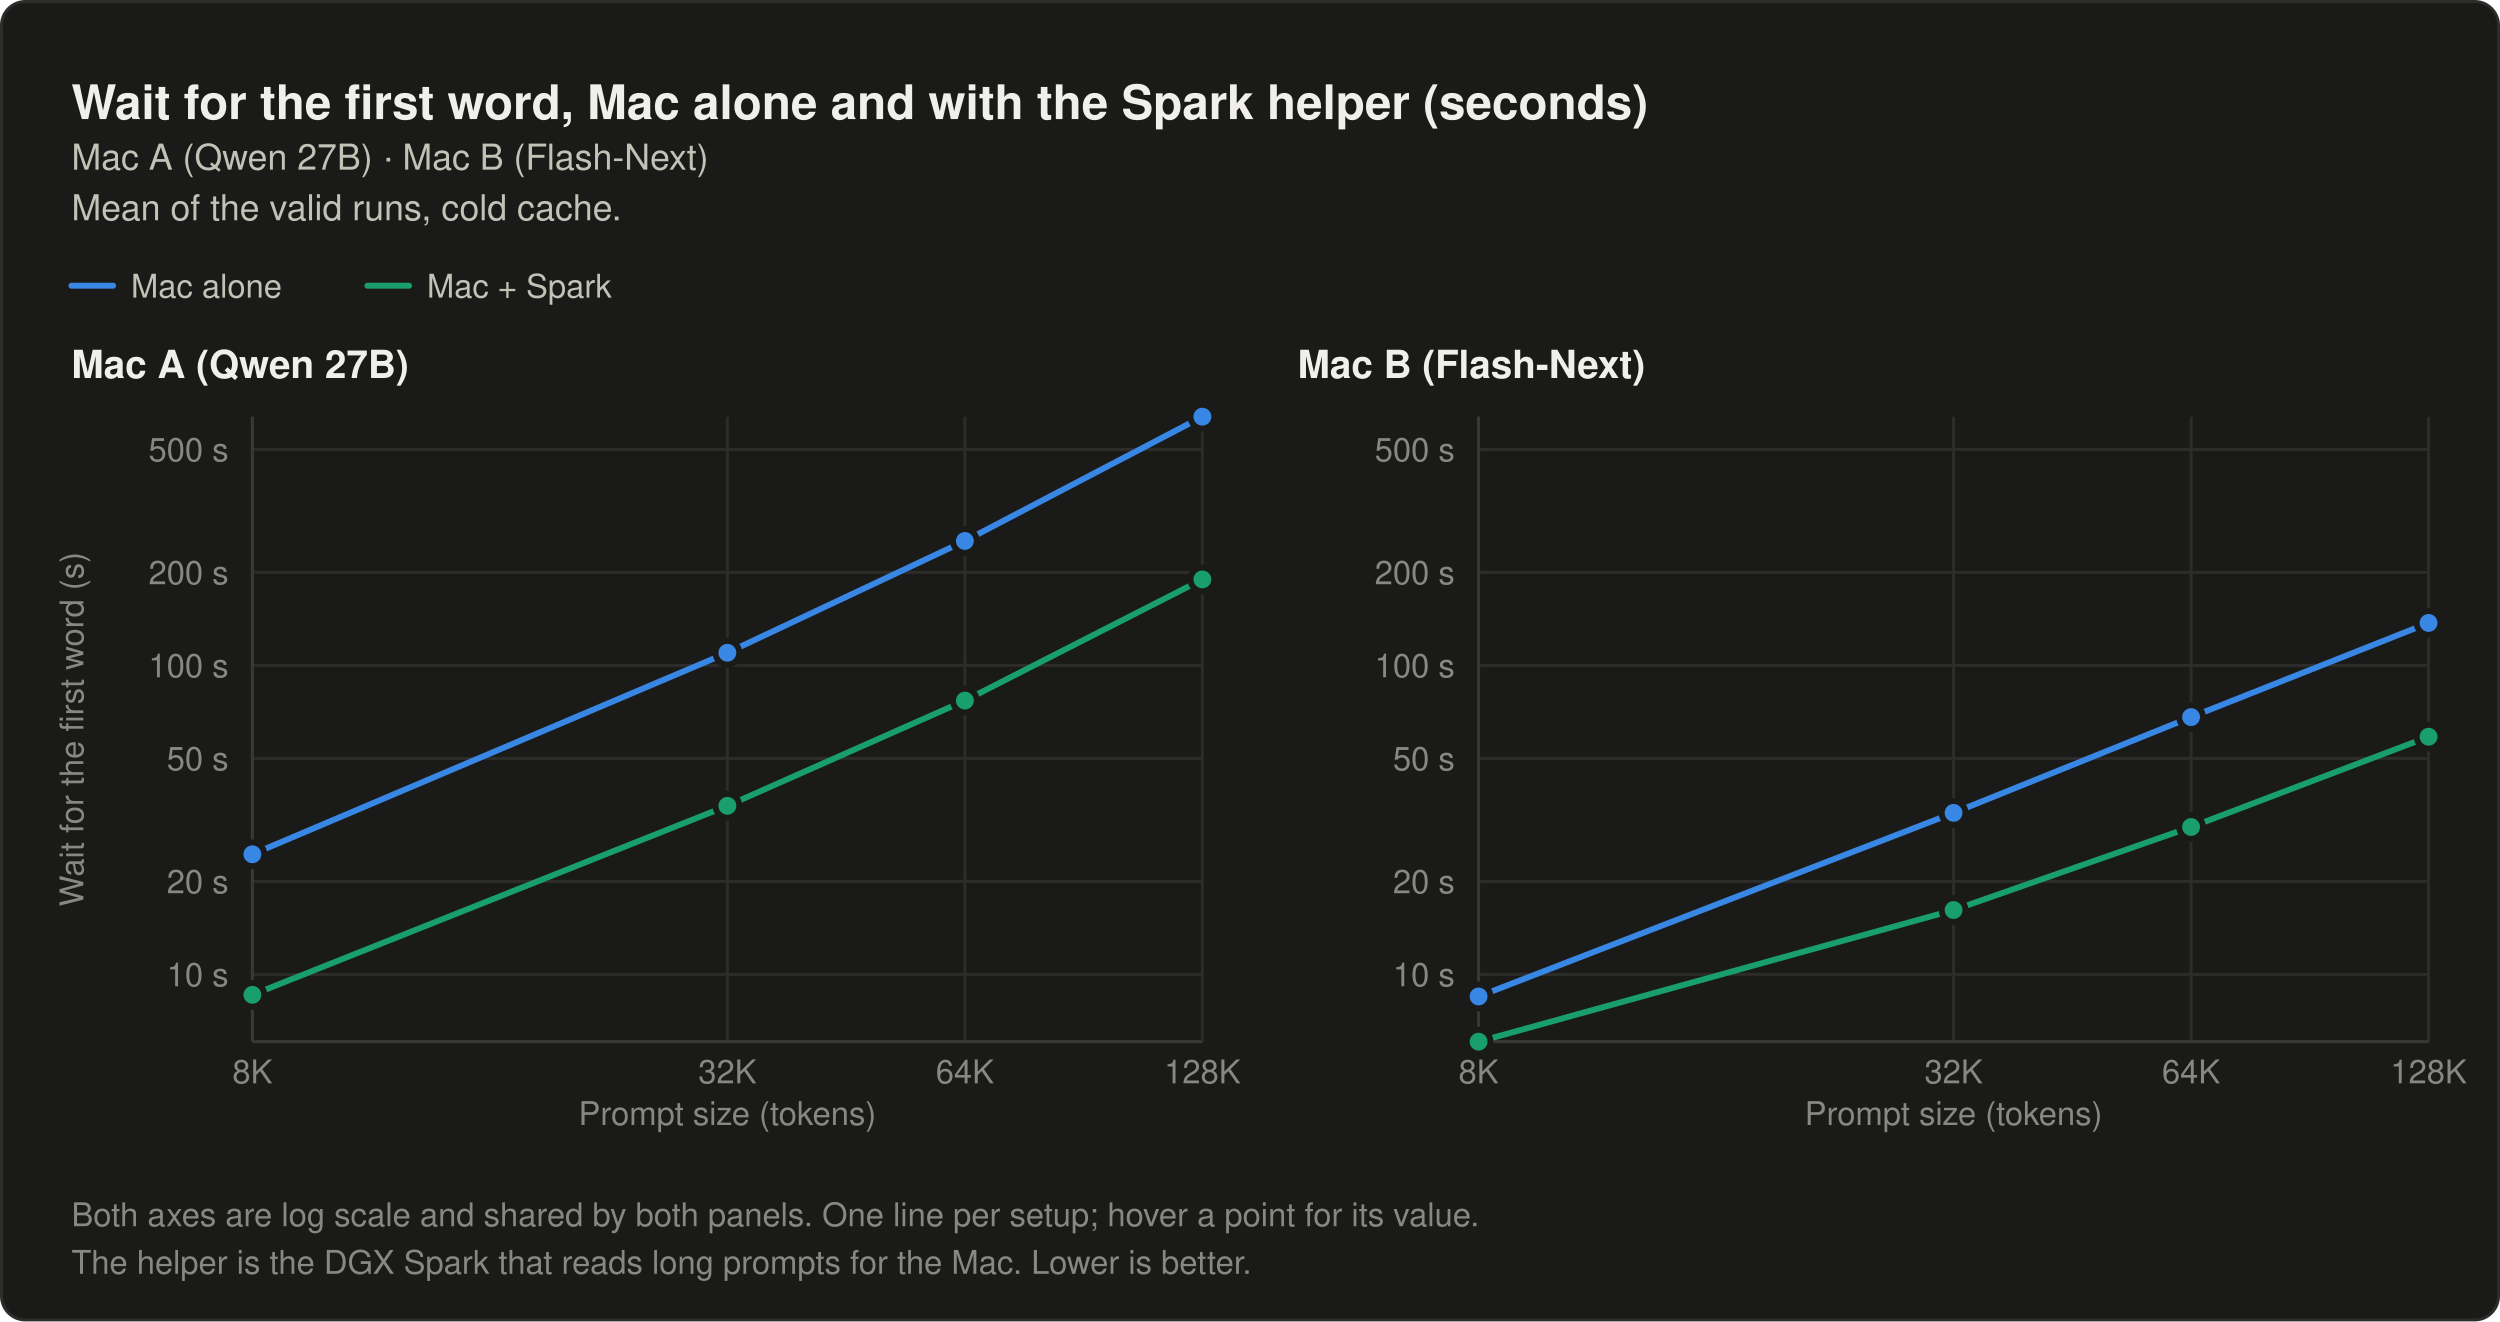
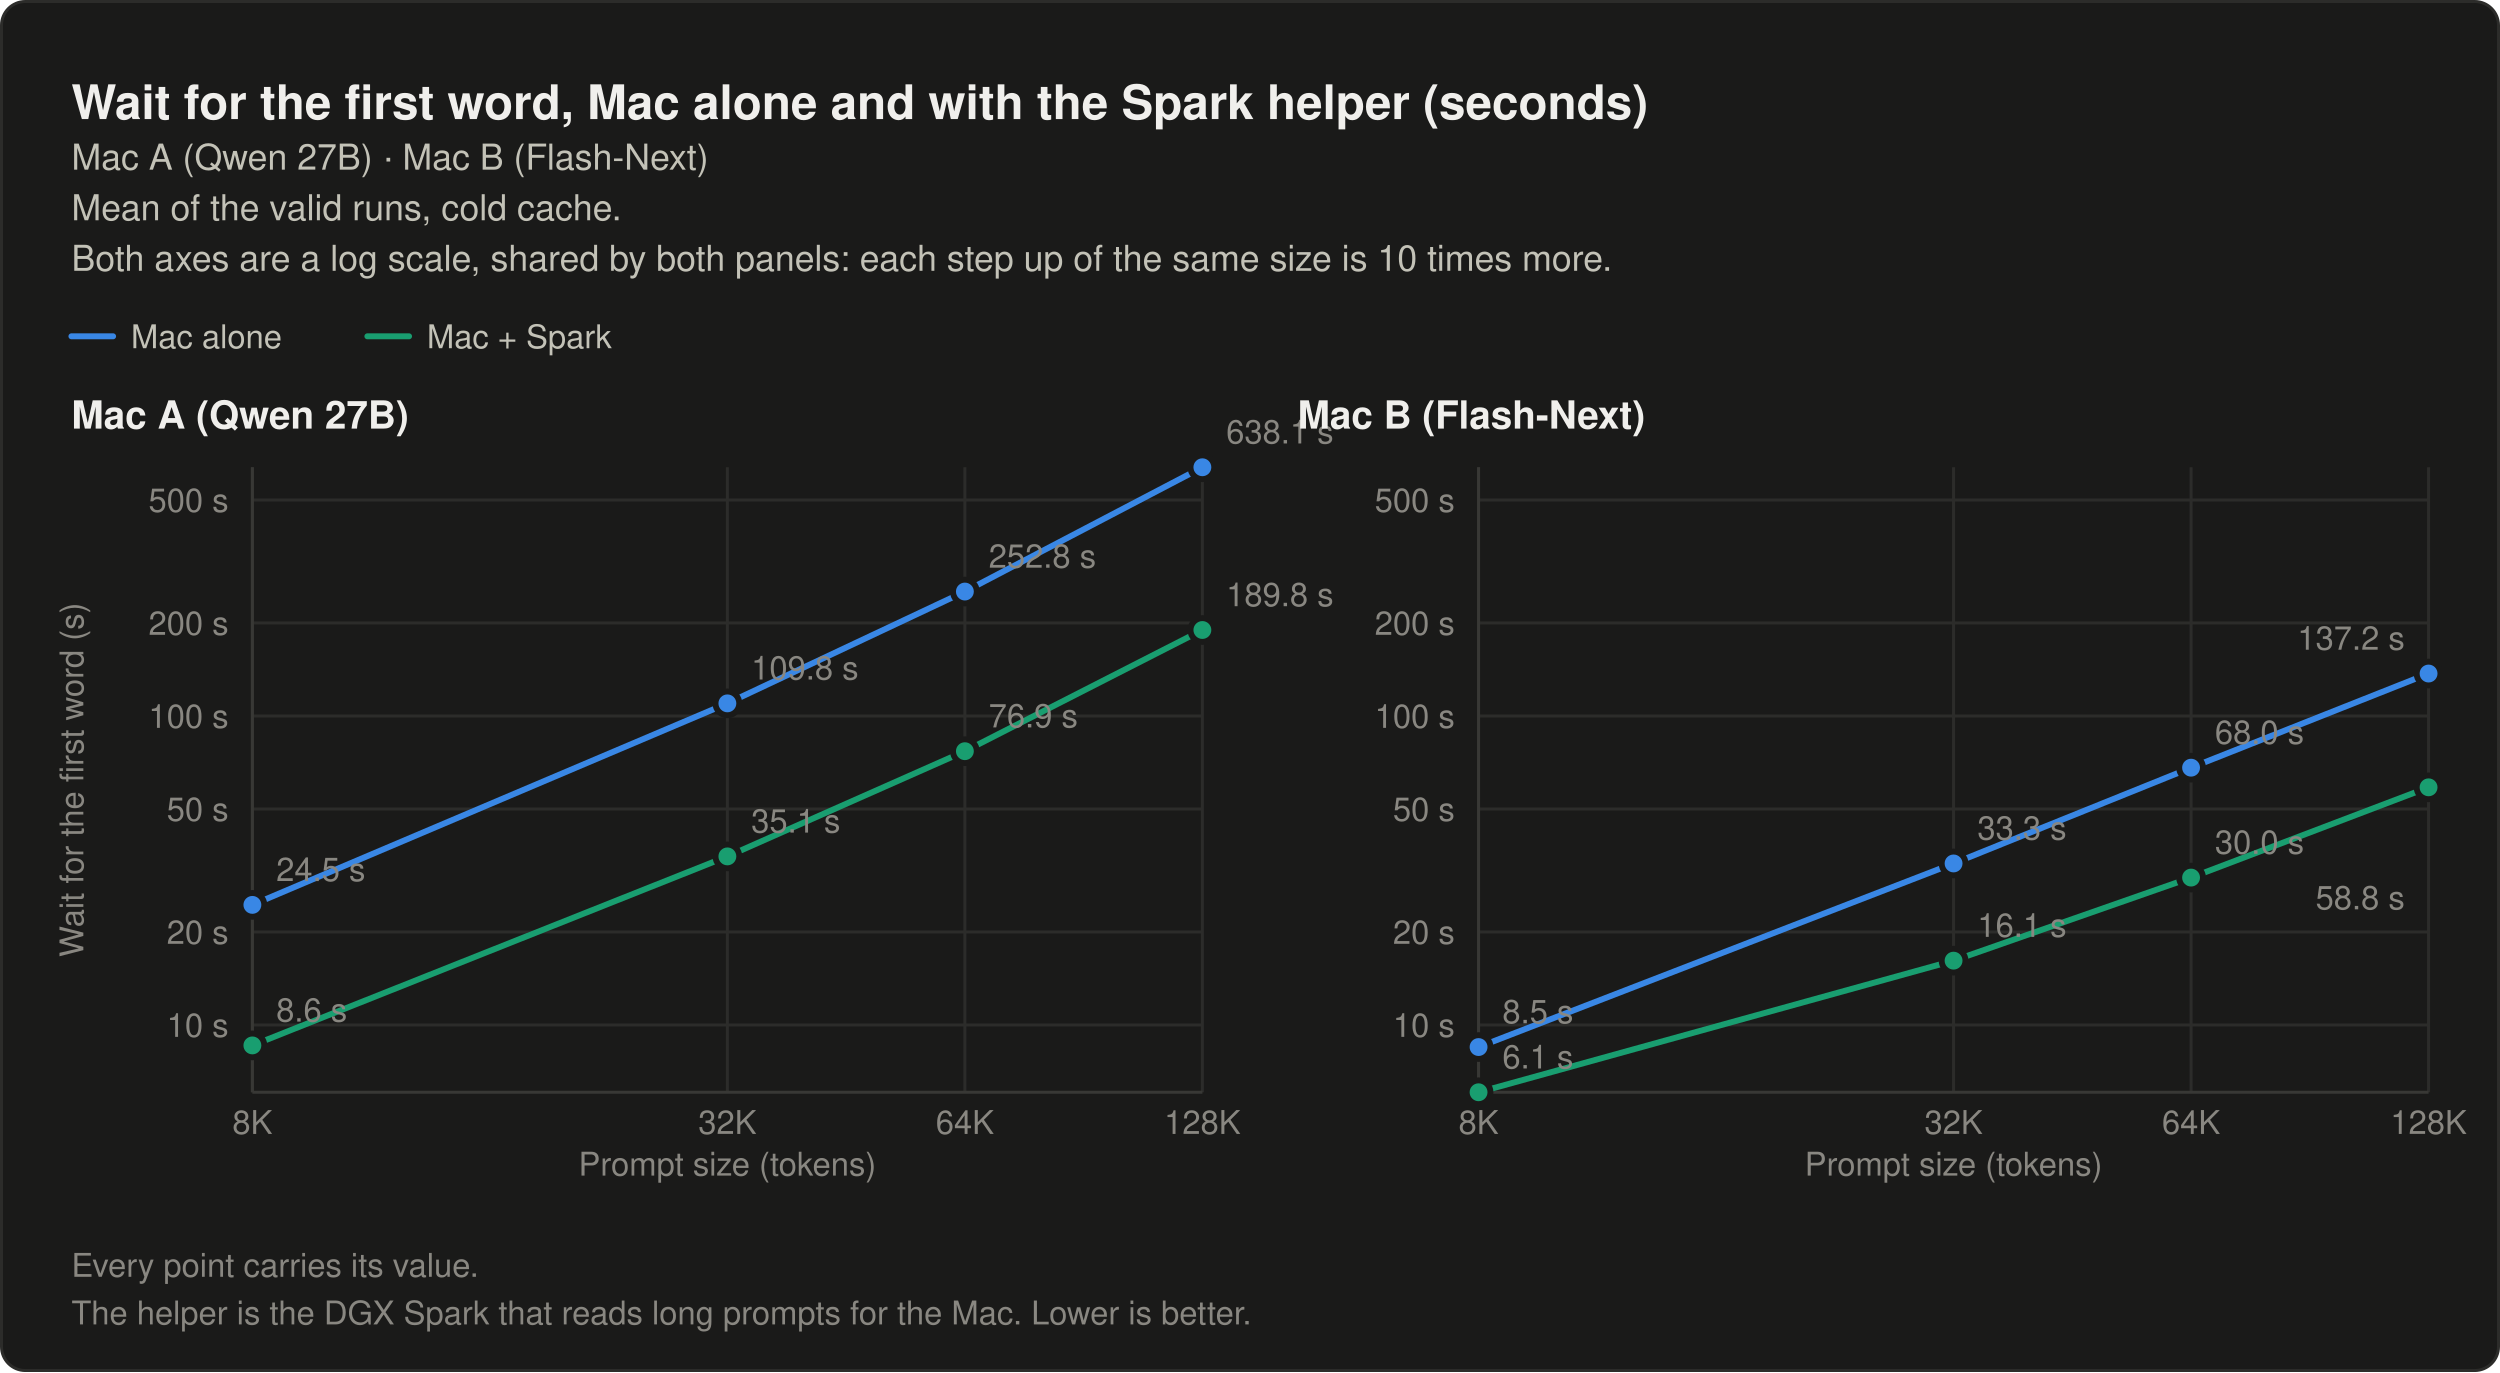
- <svg xmlns="http://www.w3.org/2000/svg" width="840" height="444" viewBox="0 0 840 444" role="img" aria-label="Wait for the first word, Mac alone and with the Spark helper (seconds) Mac A (Qwen 27B) · Mac B (Flash-Next) Mean of the valid runs, cold cache." font-family="system-ui, -apple-system, 'Segoe UI', Helvetica, Arial, sans-serif">
-   <rect x="0.5" y="0.5" width="839" height="443" fill="#1a1a19" rx="8" stroke="#2c2c2a" stroke-width="1" />
+ <svg xmlns="http://www.w3.org/2000/svg" width="840" height="461" viewBox="0 0 840 461" role="img" aria-label="Wait for the first word, Mac alone and with the Spark helper (seconds) Mac A (Qwen 27B) · Mac B (Flash-Next) Mean of the valid runs, cold cache. Both axes are a log scale, shared by both panels: each step up of the same size is 10 times more." font-family="system-ui, -apple-system, 'Segoe UI', Helvetica, Arial, sans-serif">
+   <rect x="0.5" y="0.5" width="839" height="460" fill="#1a1a19" rx="8" stroke="#2c2c2a" stroke-width="1" />
  <text x="24" y="40" font-size="16" fill="#f0efec" font-weight="600">Wait for the first word, Mac alone and with the Spark helper (seconds)</text>
  <text x="24" y="57" font-size="12" fill="#c3c2b7">Mac A (Qwen 27B) · Mac B (Flash-Next)</text>
  <text x="24" y="74" font-size="12" fill="#c3c2b7">Mean of the valid runs, cold cache.</text>
-   <line x1="24" y1="96" x2="38" y2="96" stroke="#3987e5" stroke-width="2" stroke-linecap="round" />
-   <text x="44" y="100" font-size="11" fill="#c3c2b7">Mac alone</text>
-   <line x1="123.44" y1="96" x2="137.44" y2="96" stroke="#199e70" stroke-width="2" stroke-linecap="round" />
-   <text x="143.44" y="100" font-size="11" fill="#c3c2b7">Mac + Spark</text>
-   <text x="24" y="127" font-size="13" fill="#f0efec" font-weight="600">Mac A (Qwen 27B)</text>
-   <line x1="84.8" y1="327.39" x2="404" y2="327.39" stroke="#2c2c2a" stroke-width="1" />
-   <text x="76.8" y="331.39" font-size="11" fill="#898781" text-anchor="end">10 s</text>
-   <line x1="84.8" y1="296.14" x2="404" y2="296.14" stroke="#2c2c2a" stroke-width="1" />
-   <text x="76.8" y="300.14" font-size="11" fill="#898781" text-anchor="end">20 s</text>
-   <line x1="84.8" y1="254.82" x2="404" y2="254.82" stroke="#2c2c2a" stroke-width="1" />
-   <text x="76.8" y="258.82" font-size="11" fill="#898781" text-anchor="end">50 s</text>
-   <line x1="84.8" y1="223.57" x2="404" y2="223.57" stroke="#2c2c2a" stroke-width="1" />
-   <text x="76.8" y="227.57" font-size="11" fill="#898781" text-anchor="end">100 s</text>
-   <line x1="84.8" y1="192.31" x2="404" y2="192.31" stroke="#2c2c2a" stroke-width="1" />
-   <text x="76.8" y="196.31" font-size="11" fill="#898781" text-anchor="end">200 s</text>
-   <line x1="84.8" y1="151" x2="404" y2="151" stroke="#2c2c2a" stroke-width="1" />
-   <text x="76.8" y="155" font-size="11" fill="#898781" text-anchor="end">500 s</text>
-   <line x1="84.8" y1="140" x2="84.8" y2="350" stroke="#2c2c2a" stroke-width="1" />
-   <text x="84.8" y="364" font-size="11" fill="#898781" text-anchor="middle">8K</text>
-   <line x1="244.4" y1="140" x2="244.4" y2="350" stroke="#2c2c2a" stroke-width="1" />
-   <text x="244.4" y="364" font-size="11" fill="#898781" text-anchor="middle">32K</text>
-   <line x1="324.2" y1="140" x2="324.2" y2="350" stroke="#2c2c2a" stroke-width="1" />
-   <text x="324.2" y="364" font-size="11" fill="#898781" text-anchor="middle">64K</text>
-   <line x1="404" y1="140" x2="404" y2="350" stroke="#2c2c2a" stroke-width="1" />
-   <text x="404" y="364" font-size="11" fill="#898781" text-anchor="middle">128K</text>
-   <line x1="84.8" y1="140" x2="84.8" y2="350" stroke="#383835" stroke-width="1" />
-   <line x1="84.8" y1="350" x2="404" y2="350" stroke="#383835" stroke-width="1" />
-   <line x1="84.8" y1="287.04" x2="244.4" y2="219.33" stroke="#3987e5" stroke-width="2" stroke-linecap="round" />
-   <line x1="244.4" y1="219.33" x2="324.2" y2="181.76" stroke="#3987e5" stroke-width="2" stroke-linecap="round" />
-   <line x1="324.2" y1="181.76" x2="404" y2="140" stroke="#3987e5" stroke-width="2" stroke-linecap="round" />
-   <circle cx="84.8" cy="287.04" r="4" fill="#3987e5" stroke="#1a1a19" stroke-width="2" />
-   <circle cx="244.4" cy="219.33" r="4" fill="#3987e5" stroke="#1a1a19" stroke-width="2" />
-   <circle cx="324.2" cy="181.76" r="4" fill="#3987e5" stroke="#1a1a19" stroke-width="2" />
-   <circle cx="404" cy="140" r="4" fill="#3987e5" stroke="#1a1a19" stroke-width="2" />
-   <line x1="84.8" y1="334.26" x2="244.4" y2="270.75" stroke="#199e70" stroke-width="2" stroke-linecap="round" />
-   <line x1="244.4" y1="270.75" x2="324.2" y2="235.4" stroke="#199e70" stroke-width="2" stroke-linecap="round" />
-   <line x1="324.2" y1="235.4" x2="404" y2="194.68" stroke="#199e70" stroke-width="2" stroke-linecap="round" />
-   <circle cx="84.8" cy="334.26" r="4" fill="#199e70" stroke="#1a1a19" stroke-width="2" />
-   <circle cx="244.4" cy="270.75" r="4" fill="#199e70" stroke="#1a1a19" stroke-width="2" />
-   <circle cx="324.2" cy="235.4" r="4" fill="#199e70" stroke="#1a1a19" stroke-width="2" />
-   <circle cx="404" cy="194.68" r="4" fill="#199e70" stroke="#1a1a19" stroke-width="2" />
-   <text x="28" y="245" font-size="11" fill="#898781" text-anchor="middle" transform="rotate(-90 28 245)">Wait for the first word (s)</text>
-   <text x="244.4" y="378" font-size="11" fill="#898781" text-anchor="middle">Prompt size (tokens)</text>
-   <text x="436" y="127" font-size="13" fill="#f0efec" font-weight="600">Mac B (Flash-Next)</text>
-   <line x1="496.8" y1="327.39" x2="816" y2="327.39" stroke="#2c2c2a" stroke-width="1" />
-   <text x="488.8" y="331.39" font-size="11" fill="#898781" text-anchor="end">10 s</text>
-   <line x1="496.8" y1="296.14" x2="816" y2="296.14" stroke="#2c2c2a" stroke-width="1" />
-   <text x="488.8" y="300.14" font-size="11" fill="#898781" text-anchor="end">20 s</text>
-   <line x1="496.8" y1="254.82" x2="816" y2="254.82" stroke="#2c2c2a" stroke-width="1" />
-   <text x="488.8" y="258.82" font-size="11" fill="#898781" text-anchor="end">50 s</text>
-   <line x1="496.8" y1="223.57" x2="816" y2="223.57" stroke="#2c2c2a" stroke-width="1" />
-   <text x="488.8" y="227.57" font-size="11" fill="#898781" text-anchor="end">100 s</text>
-   <line x1="496.8" y1="192.31" x2="816" y2="192.31" stroke="#2c2c2a" stroke-width="1" />
-   <text x="488.8" y="196.31" font-size="11" fill="#898781" text-anchor="end">200 s</text>
-   <line x1="496.8" y1="151" x2="816" y2="151" stroke="#2c2c2a" stroke-width="1" />
-   <text x="488.8" y="155" font-size="11" fill="#898781" text-anchor="end">500 s</text>
-   <line x1="496.8" y1="140" x2="496.8" y2="350" stroke="#2c2c2a" stroke-width="1" />
-   <text x="496.8" y="364" font-size="11" fill="#898781" text-anchor="middle">8K</text>
-   <line x1="656.4" y1="140" x2="656.4" y2="350" stroke="#2c2c2a" stroke-width="1" />
-   <text x="656.4" y="364" font-size="11" fill="#898781" text-anchor="middle">32K</text>
-   <line x1="736.2" y1="140" x2="736.2" y2="350" stroke="#2c2c2a" stroke-width="1" />
-   <text x="736.2" y="364" font-size="11" fill="#898781" text-anchor="middle">64K</text>
-   <line x1="816" y1="140" x2="816" y2="350" stroke="#2c2c2a" stroke-width="1" />
-   <text x="816" y="364" font-size="11" fill="#898781" text-anchor="middle">128K</text>
-   <line x1="496.8" y1="140" x2="496.8" y2="350" stroke="#383835" stroke-width="1" />
-   <line x1="496.8" y1="350" x2="816" y2="350" stroke="#383835" stroke-width="1" />
-   <line x1="496.8" y1="334.81" x2="656.4" y2="273.12" stroke="#3987e5" stroke-width="2" stroke-linecap="round" />
-   <line x1="656.4" y1="273.12" x2="736.2" y2="240.94" stroke="#3987e5" stroke-width="2" stroke-linecap="round" />
-   <line x1="736.2" y1="240.94" x2="816" y2="209.31" stroke="#3987e5" stroke-width="2" stroke-linecap="round" />
-   <circle cx="496.8" cy="334.81" r="4" fill="#3987e5" stroke="#1a1a19" stroke-width="2" />
-   <circle cx="656.4" cy="273.12" r="4" fill="#3987e5" stroke="#1a1a19" stroke-width="2" />
-   <circle cx="736.2" cy="240.94" r="4" fill="#3987e5" stroke="#1a1a19" stroke-width="2" />
-   <circle cx="816" cy="209.31" r="4" fill="#3987e5" stroke="#1a1a19" stroke-width="2" />
-   <line x1="496.8" y1="350" x2="656.4" y2="305.78" stroke="#199e70" stroke-width="2" stroke-linecap="round" />
-   <line x1="656.4" y1="305.78" x2="736.2" y2="277.87" stroke="#199e70" stroke-width="2" stroke-linecap="round" />
-   <line x1="736.2" y1="277.87" x2="816" y2="247.54" stroke="#199e70" stroke-width="2" stroke-linecap="round" />
-   <circle cx="496.8" cy="350" r="4" fill="#199e70" stroke="#1a1a19" stroke-width="2" />
-   <circle cx="656.4" cy="305.78" r="4" fill="#199e70" stroke="#1a1a19" stroke-width="2" />
-   <circle cx="736.2" cy="277.87" r="4" fill="#199e70" stroke="#1a1a19" stroke-width="2" />
-   <circle cx="816" cy="247.54" r="4" fill="#199e70" stroke="#1a1a19" stroke-width="2" />
-   <text x="656.4" y="378" font-size="11" fill="#898781" text-anchor="middle">Prompt size (tokens)</text>
-   <text x="24" y="412" font-size="11" fill="#898781">Both axes are log scale and shared by both panels. One line per setup; hover a point for its value.</text>
-   <text x="24" y="428" font-size="11" fill="#898781">The helper is the DGX Spark that reads long prompts for the Mac. Lower is better.</text>
+   <text x="24" y="91" font-size="12" fill="#c3c2b7">Both axes are a log scale, shared by both panels: each step up of the same size is 10 times more.</text>
+   <line x1="24" y1="113" x2="38" y2="113" stroke="#3987e5" stroke-width="2" stroke-linecap="round" />
+   <text x="44" y="117" font-size="11" fill="#c3c2b7">Mac alone</text>
+   <line x1="123.44" y1="113" x2="137.44" y2="113" stroke="#199e70" stroke-width="2" stroke-linecap="round" />
+   <text x="143.44" y="117" font-size="11" fill="#c3c2b7">Mac + Spark</text>
+   <text x="24" y="144" font-size="13" fill="#f0efec" font-weight="600">Mac A (Qwen 27B)</text>
+   <line x1="84.8" y1="344.39" x2="404" y2="344.39" stroke="#2c2c2a" stroke-width="1" />
+   <text x="76.8" y="348.39" font-size="11" fill="#898781" text-anchor="end">10 s</text>
+   <line x1="84.8" y1="313.14" x2="404" y2="313.14" stroke="#2c2c2a" stroke-width="1" />
+   <text x="76.8" y="317.14" font-size="11" fill="#898781" text-anchor="end">20 s</text>
+   <line x1="84.8" y1="271.82" x2="404" y2="271.82" stroke="#2c2c2a" stroke-width="1" />
+   <text x="76.8" y="275.82" font-size="11" fill="#898781" text-anchor="end">50 s</text>
+   <line x1="84.8" y1="240.57" x2="404" y2="240.57" stroke="#2c2c2a" stroke-width="1" />
+   <text x="76.8" y="244.57" font-size="11" fill="#898781" text-anchor="end">100 s</text>
+   <line x1="84.8" y1="209.31" x2="404" y2="209.31" stroke="#2c2c2a" stroke-width="1" />
+   <text x="76.8" y="213.31" font-size="11" fill="#898781" text-anchor="end">200 s</text>
+   <line x1="84.8" y1="168" x2="404" y2="168" stroke="#2c2c2a" stroke-width="1" />
+   <text x="76.8" y="172" font-size="11" fill="#898781" text-anchor="end">500 s</text>
+   <line x1="84.8" y1="157" x2="84.8" y2="367" stroke="#2c2c2a" stroke-width="1" />
+   <text x="84.8" y="381" font-size="11" fill="#898781" text-anchor="middle">8K</text>
+   <line x1="244.4" y1="157" x2="244.4" y2="367" stroke="#2c2c2a" stroke-width="1" />
+   <text x="244.4" y="381" font-size="11" fill="#898781" text-anchor="middle">32K</text>
+   <line x1="324.2" y1="157" x2="324.2" y2="367" stroke="#2c2c2a" stroke-width="1" />
+   <text x="324.2" y="381" font-size="11" fill="#898781" text-anchor="middle">64K</text>
+   <line x1="404" y1="157" x2="404" y2="367" stroke="#2c2c2a" stroke-width="1" />
+   <text x="404" y="381" font-size="11" fill="#898781" text-anchor="middle">128K</text>
+   <line x1="84.8" y1="157" x2="84.8" y2="367" stroke="#383835" stroke-width="1" />
+   <line x1="84.8" y1="367" x2="404" y2="367" stroke="#383835" stroke-width="1" />
+   <line x1="84.8" y1="304.04" x2="244.4" y2="236.33" stroke="#3987e5" stroke-width="2" stroke-linecap="round" />
+   <line x1="244.4" y1="236.33" x2="324.2" y2="198.76" stroke="#3987e5" stroke-width="2" stroke-linecap="round" />
+   <line x1="324.2" y1="198.76" x2="404" y2="157" stroke="#3987e5" stroke-width="2" stroke-linecap="round" />
+   <circle cx="84.8" cy="304.04" r="4" fill="#3987e5" stroke="#1a1a19" stroke-width="2" />
+   <circle cx="244.4" cy="236.33" r="4" fill="#3987e5" stroke="#1a1a19" stroke-width="2" />
+   <circle cx="324.2" cy="198.76" r="4" fill="#3987e5" stroke="#1a1a19" stroke-width="2" />
+   <circle cx="404" cy="157" r="4" fill="#3987e5" stroke="#1a1a19" stroke-width="2" />
+   <line x1="84.8" y1="351.26" x2="244.4" y2="287.75" stroke="#199e70" stroke-width="2" stroke-linecap="round" />
+   <line x1="244.4" y1="287.75" x2="324.2" y2="252.4" stroke="#199e70" stroke-width="2" stroke-linecap="round" />
+   <line x1="324.2" y1="252.4" x2="404" y2="211.68" stroke="#199e70" stroke-width="2" stroke-linecap="round" />
+   <circle cx="84.8" cy="351.26" r="4" fill="#199e70" stroke="#1a1a19" stroke-width="2" />
+   <circle cx="244.4" cy="287.75" r="4" fill="#199e70" stroke="#1a1a19" stroke-width="2" />
+   <circle cx="324.2" cy="252.4" r="4" fill="#199e70" stroke="#1a1a19" stroke-width="2" />
+   <circle cx="404" cy="211.68" r="4" fill="#199e70" stroke="#1a1a19" stroke-width="2" />
+   <text x="92.8" y="296.04" font-size="11" fill="#898781">24.5 s</text>
+   <text x="252.4" y="228.33" font-size="11" fill="#898781">109.8 s</text>
+   <text x="332.2" y="190.76" font-size="11" fill="#898781">252.8 s</text>
+   <text x="412" y="149" font-size="11" fill="#898781">638.1 s</text>
+   <text x="92.8" y="343.26" font-size="11" fill="#898781">8.6 s</text>
+   <text x="252.4" y="279.75" font-size="11" fill="#898781">35.1 s</text>
+   <text x="332.2" y="244.4" font-size="11" fill="#898781">76.9 s</text>
+   <text x="412" y="203.68" font-size="11" fill="#898781">189.8 s</text>
+   <text x="28" y="262" font-size="11" fill="#898781" text-anchor="middle" transform="rotate(-90 28 262)">Wait for the first word (s)</text>
+   <text x="244.4" y="395" font-size="11" fill="#898781" text-anchor="middle">Prompt size (tokens)</text>
+   <text x="436" y="144" font-size="13" fill="#f0efec" font-weight="600">Mac B (Flash-Next)</text>
+   <line x1="496.8" y1="344.39" x2="816" y2="344.39" stroke="#2c2c2a" stroke-width="1" />
+   <text x="488.8" y="348.39" font-size="11" fill="#898781" text-anchor="end">10 s</text>
+   <line x1="496.8" y1="313.14" x2="816" y2="313.14" stroke="#2c2c2a" stroke-width="1" />
+   <text x="488.8" y="317.14" font-size="11" fill="#898781" text-anchor="end">20 s</text>
+   <line x1="496.8" y1="271.82" x2="816" y2="271.82" stroke="#2c2c2a" stroke-width="1" />
+   <text x="488.8" y="275.82" font-size="11" fill="#898781" text-anchor="end">50 s</text>
+   <line x1="496.8" y1="240.57" x2="816" y2="240.57" stroke="#2c2c2a" stroke-width="1" />
+   <text x="488.8" y="244.57" font-size="11" fill="#898781" text-anchor="end">100 s</text>
+   <line x1="496.8" y1="209.31" x2="816" y2="209.31" stroke="#2c2c2a" stroke-width="1" />
+   <text x="488.8" y="213.31" font-size="11" fill="#898781" text-anchor="end">200 s</text>
+   <line x1="496.8" y1="168" x2="816" y2="168" stroke="#2c2c2a" stroke-width="1" />
+   <text x="488.8" y="172" font-size="11" fill="#898781" text-anchor="end">500 s</text>
+   <line x1="496.8" y1="157" x2="496.8" y2="367" stroke="#2c2c2a" stroke-width="1" />
+   <text x="496.8" y="381" font-size="11" fill="#898781" text-anchor="middle">8K</text>
+   <line x1="656.4" y1="157" x2="656.4" y2="367" stroke="#2c2c2a" stroke-width="1" />
+   <text x="656.4" y="381" font-size="11" fill="#898781" text-anchor="middle">32K</text>
+   <line x1="736.2" y1="157" x2="736.2" y2="367" stroke="#2c2c2a" stroke-width="1" />
+   <text x="736.2" y="381" font-size="11" fill="#898781" text-anchor="middle">64K</text>
+   <line x1="816" y1="157" x2="816" y2="367" stroke="#2c2c2a" stroke-width="1" />
+   <text x="816" y="381" font-size="11" fill="#898781" text-anchor="middle">128K</text>
+   <line x1="496.8" y1="157" x2="496.8" y2="367" stroke="#383835" stroke-width="1" />
+   <line x1="496.8" y1="367" x2="816" y2="367" stroke="#383835" stroke-width="1" />
+   <line x1="496.8" y1="351.81" x2="656.4" y2="290.12" stroke="#3987e5" stroke-width="2" stroke-linecap="round" />
+   <line x1="656.4" y1="290.12" x2="736.2" y2="257.94" stroke="#3987e5" stroke-width="2" stroke-linecap="round" />
+   <line x1="736.2" y1="257.94" x2="816" y2="226.31" stroke="#3987e5" stroke-width="2" stroke-linecap="round" />
+   <circle cx="496.8" cy="351.81" r="4" fill="#3987e5" stroke="#1a1a19" stroke-width="2" />
+   <circle cx="656.4" cy="290.12" r="4" fill="#3987e5" stroke="#1a1a19" stroke-width="2" />
+   <circle cx="736.2" cy="257.94" r="4" fill="#3987e5" stroke="#1a1a19" stroke-width="2" />
+   <circle cx="816" cy="226.31" r="4" fill="#3987e5" stroke="#1a1a19" stroke-width="2" />
+   <line x1="496.8" y1="367" x2="656.4" y2="322.78" stroke="#199e70" stroke-width="2" stroke-linecap="round" />
+   <line x1="656.4" y1="322.78" x2="736.2" y2="294.87" stroke="#199e70" stroke-width="2" stroke-linecap="round" />
+   <line x1="736.2" y1="294.87" x2="816" y2="264.54" stroke="#199e70" stroke-width="2" stroke-linecap="round" />
+   <circle cx="496.8" cy="367" r="4" fill="#199e70" stroke="#1a1a19" stroke-width="2" />
+   <circle cx="656.4" cy="322.78" r="4" fill="#199e70" stroke="#1a1a19" stroke-width="2" />
+   <circle cx="736.2" cy="294.87" r="4" fill="#199e70" stroke="#1a1a19" stroke-width="2" />
+   <circle cx="816" cy="264.54" r="4" fill="#199e70" stroke="#1a1a19" stroke-width="2" />
+   <text x="504.8" y="343.81" font-size="11" fill="#898781">8.5 s</text>
+   <text x="664.4" y="282.12" font-size="11" fill="#898781">33.3 s</text>
+   <text x="744.2" y="249.94" font-size="11" fill="#898781">68.0 s</text>
+   <text x="808" y="218.31" font-size="11" fill="#898781" text-anchor="end">137.2 s</text>
+   <text x="504.8" y="359" font-size="11" fill="#898781">6.1 s</text>
+   <text x="664.4" y="314.78" font-size="11" fill="#898781">16.1 s</text>
+   <text x="744.2" y="286.87" font-size="11" fill="#898781">30.0 s</text>
+   <text x="808" y="305.54" font-size="11" fill="#898781" text-anchor="end">58.8 s</text>
+   <text x="656.4" y="395" font-size="11" fill="#898781" text-anchor="middle">Prompt size (tokens)</text>
+   <text x="24" y="429" font-size="11" fill="#898781">Every point carries its value.</text>
+   <text x="24" y="445" font-size="11" fill="#898781">The helper is the DGX Spark that reads long prompts for the Mac. Lower is better.</text>
</svg>
